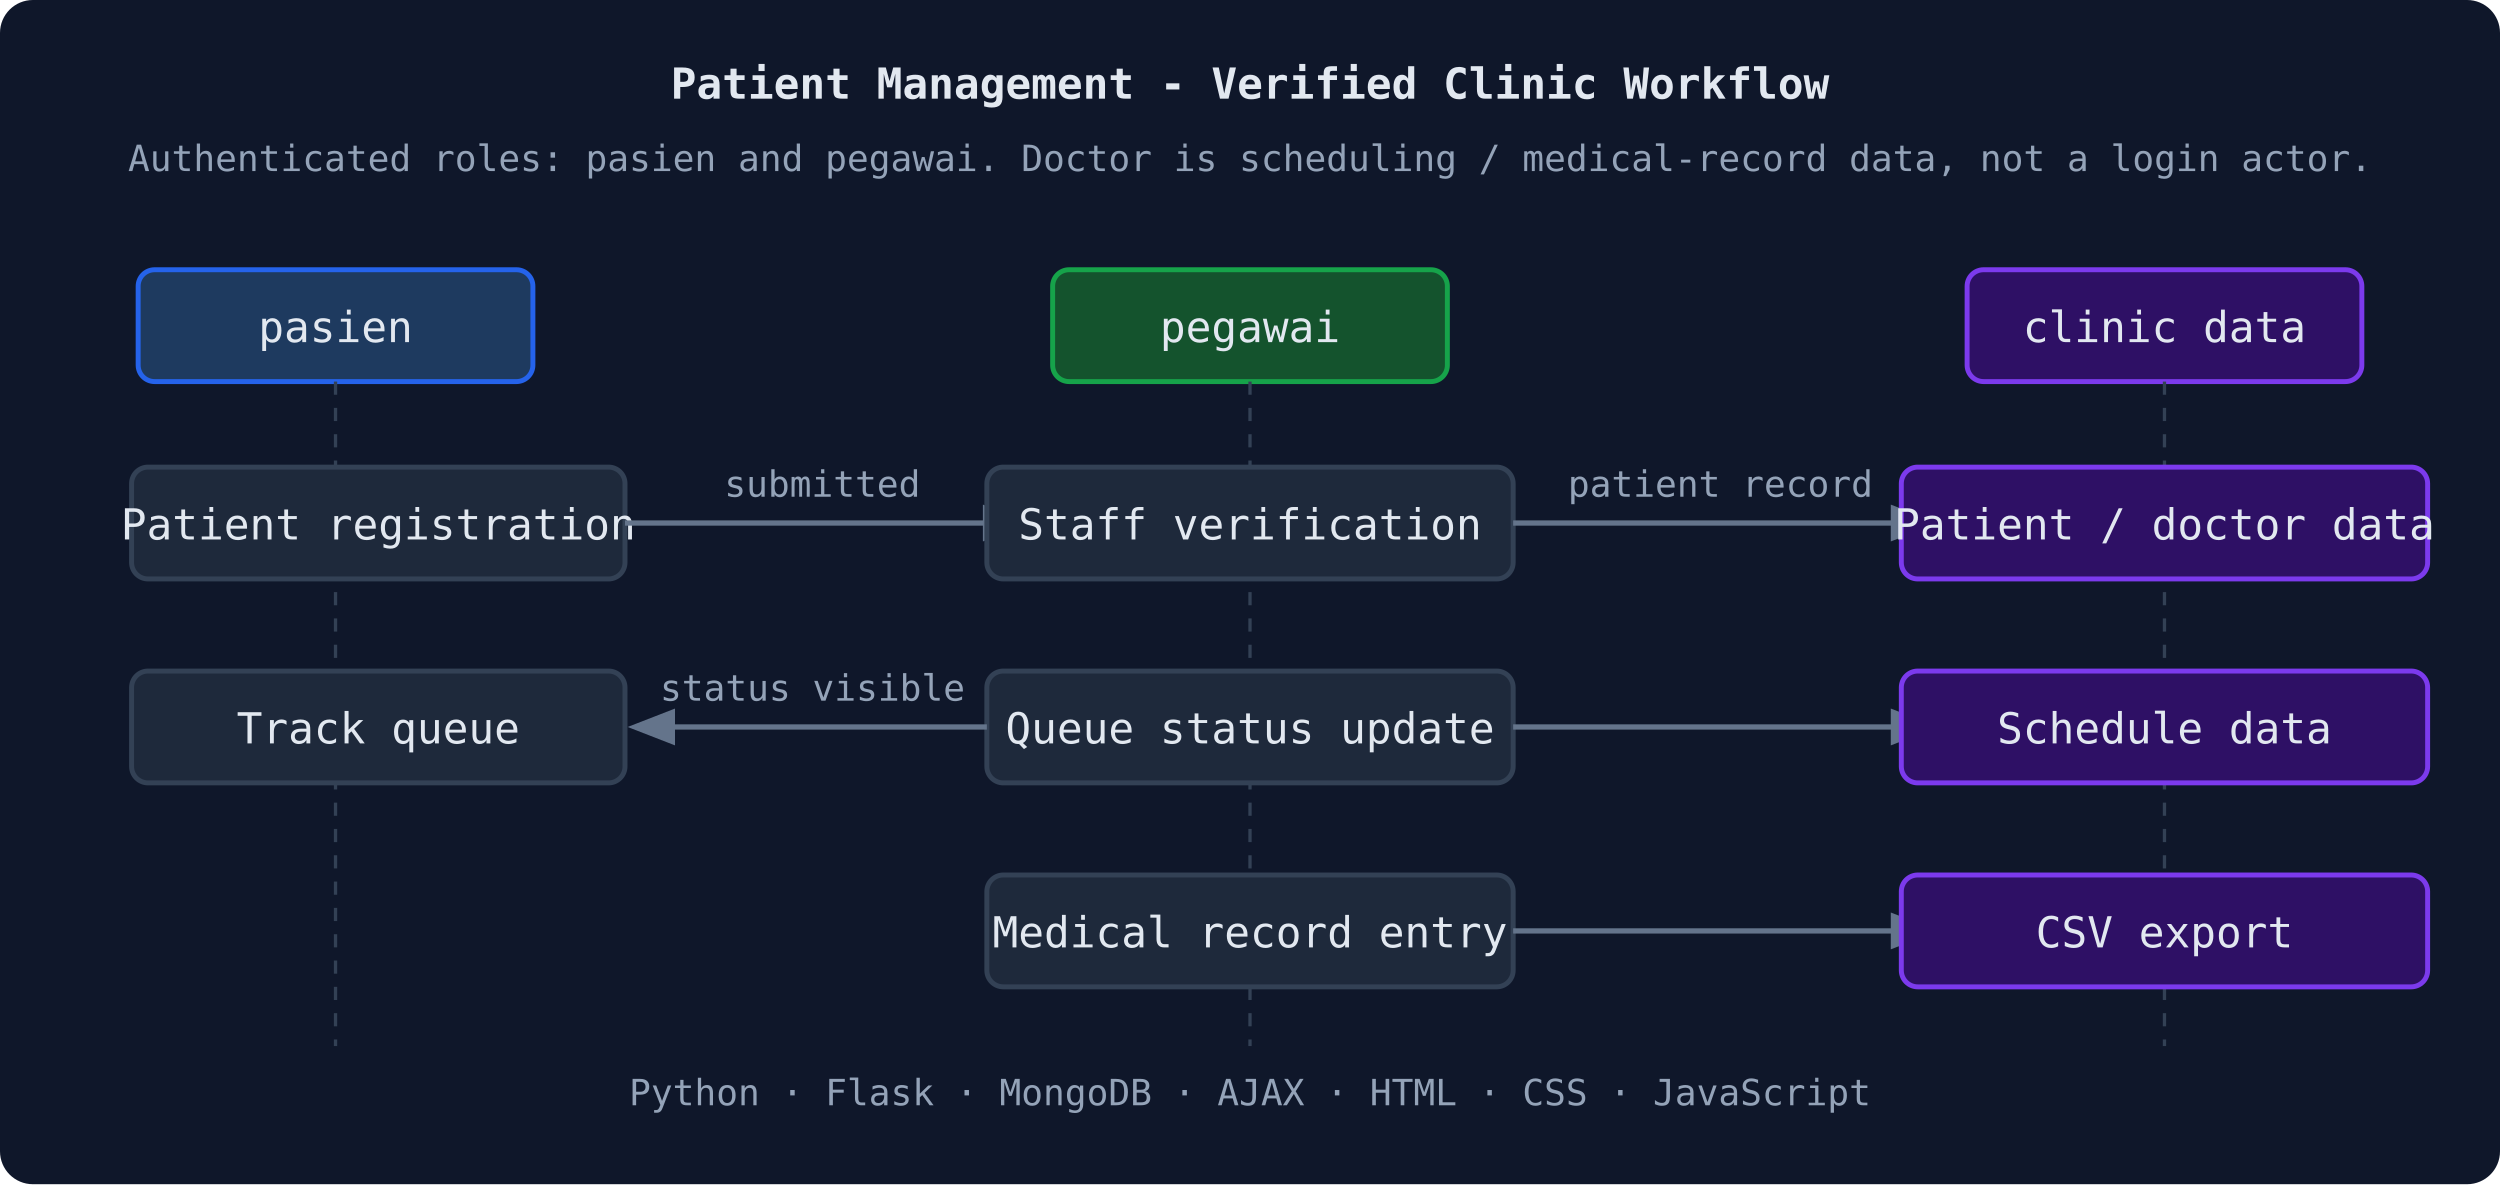
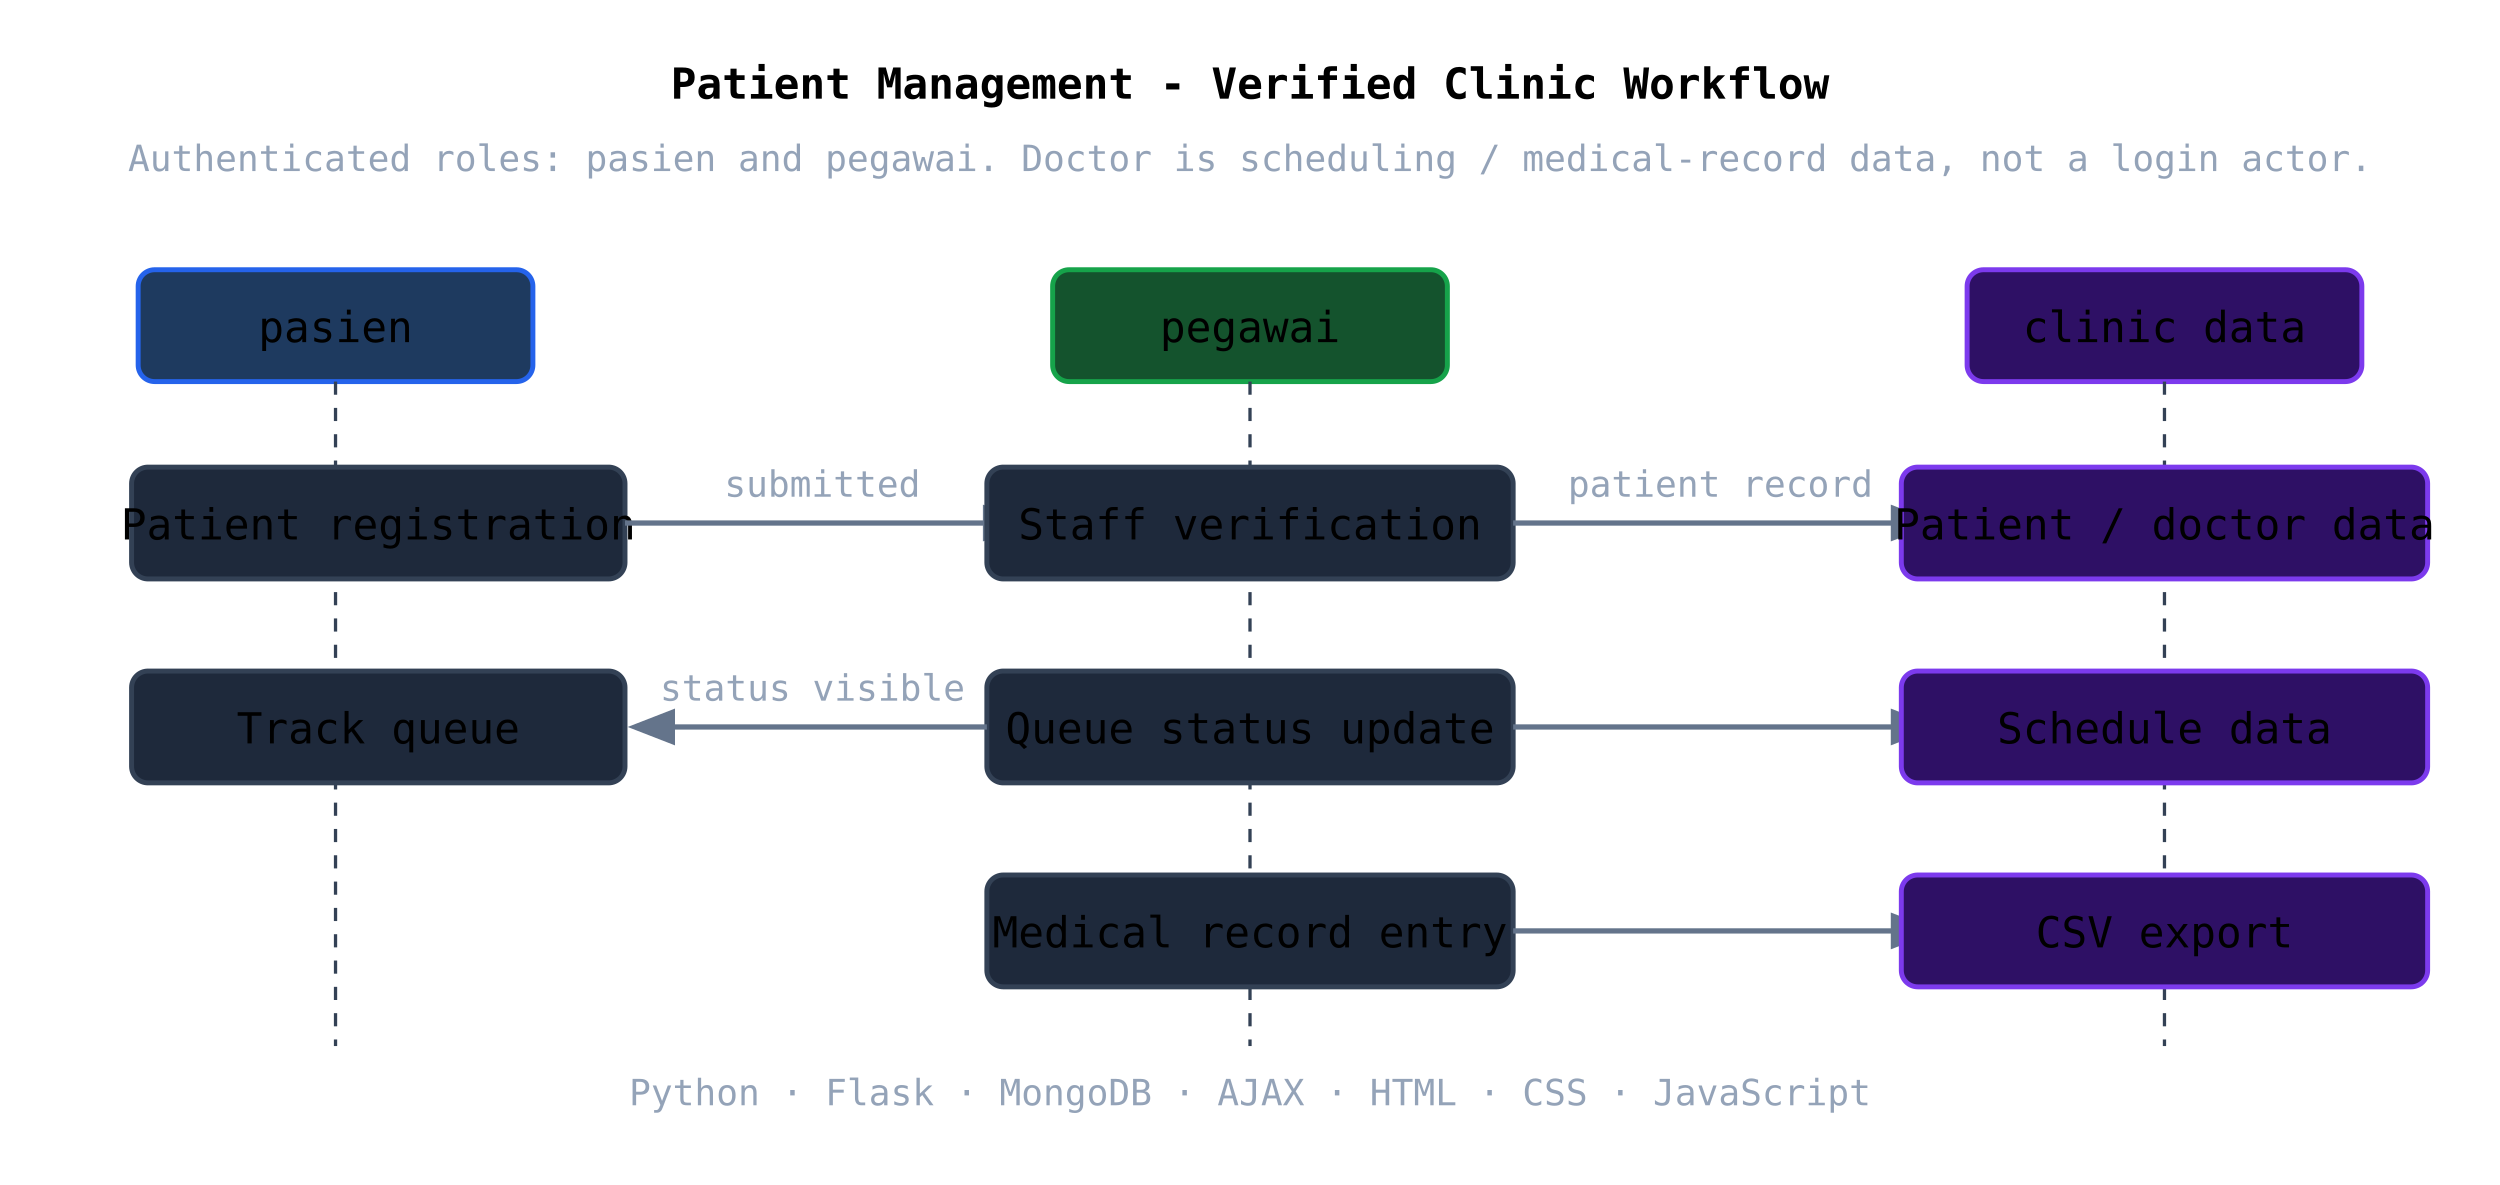
<svg xmlns="http://www.w3.org/2000/svg" viewBox="0 0 760 360" role="img" aria-label="Patient Management System workflow with pasien registration, pegawai verification, queue status updates, medical record processing, and CSV export">
  <style>
-     text { font-family: ui-monospace, "Cascadia Code", monospace; fill: #e2e8f0; font-size: 13px; }
+     text { font-family: ui-monospace, "Cascadia Code", monospace; fill: currentColor; font-size: 13px; }
    .small { fill: #94a3b8; font-size: 11px; }
    .role-pasien { fill: #1e3a5f; stroke: #2563eb; stroke-width: 1.5; }
    .role-pegawai { fill: #14532d; stroke: #16a34a; stroke-width: 1.5; }
    .data { fill: #2e1065; stroke: #7c3aed; stroke-width: 1.5; }
    .box { fill: #1e293b; stroke: #334155; stroke-width: 1.5; }
    .arrow { stroke: #64748b; stroke-width: 1.6; fill: none; marker-end: url(#arrow); }
    .line { stroke: #334155; stroke-width: 1; stroke-dasharray: 4 4; }
+     @media (prefers-color-scheme: light) {
+       text { fill: #1e293b; }
+       .small { fill: #475569; }
+       .box { fill: #f1f5f9; stroke: #cbd5e1; }
+       .arrow { stroke: #94a3b8; }
+       .line { stroke: #cbd5e1; }
+     }
  </style>
  <defs>
    <marker id="arrow" markerWidth="9" markerHeight="9" refX="7" refY="3.5" orient="auto">
      <path d="M0,0 L0,7 L9,3.5 z" fill="#64748b" />
    </marker>
  </defs>
-   <rect width="760" height="360" fill="#0f172a" rx="10" />
  <text x="380" y="30" text-anchor="middle" font-size="16" font-weight="700">Patient Management - Verified Clinic Workflow</text>
  <text x="380" y="52" text-anchor="middle" class="small">Authenticated roles: pasien and pegawai. Doctor is scheduling / medical-record data, not a login actor.</text>
  <rect x="42" y="82" width="120" height="34" rx="5" class="role-pasien" />
  <text x="102" y="104" text-anchor="middle" font-size="12" fill="#93c5fd">pasien</text>
  <rect x="320" y="82" width="120" height="34" rx="5" class="role-pegawai" />
  <text x="380" y="104" text-anchor="middle" font-size="12" fill="#86efac">pegawai</text>
  <rect x="598" y="82" width="120" height="34" rx="5" class="data" />
  <text x="658" y="104" text-anchor="middle" font-size="12" fill="#c4b5fd">clinic data</text>
  <line x1="102" y1="116" x2="102" y2="318" class="line" />
  <line x1="380" y1="116" x2="380" y2="318" class="line" />
  <line x1="658" y1="116" x2="658" y2="318" class="line" />
  <rect x="40" y="142" width="150" height="34" rx="5" class="box" />
  <text x="115" y="164" text-anchor="middle">Patient registration</text>
  <line x1="190" y1="159" x2="310" y2="159" class="arrow" />
  <text x="250" y="151" text-anchor="middle" class="small">submitted</text>
  <rect x="300" y="142" width="160" height="34" rx="5" class="box" />
  <text x="380" y="164" text-anchor="middle">Staff verification</text>
  <line x1="460" y1="159" x2="586" y2="159" class="arrow" />
  <text x="523" y="151" text-anchor="middle" class="small">patient record</text>
  <rect x="578" y="142" width="160" height="34" rx="5" class="data" />
  <text x="658" y="164" text-anchor="middle" fill="#c4b5fd">Patient / doctor data</text>
  <rect x="300" y="204" width="160" height="34" rx="5" class="box" />
  <text x="380" y="226" text-anchor="middle">Queue status update</text>
  <line x1="300" y1="221" x2="194" y2="221" class="arrow" />
  <text x="247" y="213" text-anchor="middle" class="small">status visible</text>
  <rect x="40" y="204" width="150" height="34" rx="5" class="box" />
  <text x="115" y="226" text-anchor="middle">Track queue</text>
  <line x1="460" y1="221" x2="586" y2="221" class="arrow" />
  <rect x="578" y="204" width="160" height="34" rx="5" class="data" />
  <text x="658" y="226" text-anchor="middle" fill="#c4b5fd">Schedule data</text>
  <rect x="300" y="266" width="160" height="34" rx="5" class="box" />
  <text x="380" y="288" text-anchor="middle">Medical record entry</text>
  <line x1="460" y1="283" x2="586" y2="283" class="arrow" />
  <rect x="578" y="266" width="160" height="34" rx="5" class="data" />
  <text x="658" y="288" text-anchor="middle" fill="#c4b5fd">CSV export</text>
  <text x="380" y="336" text-anchor="middle" class="small">Python · Flask · MongoDB · AJAX · HTML · CSS · JavaScript</text>
</svg>
